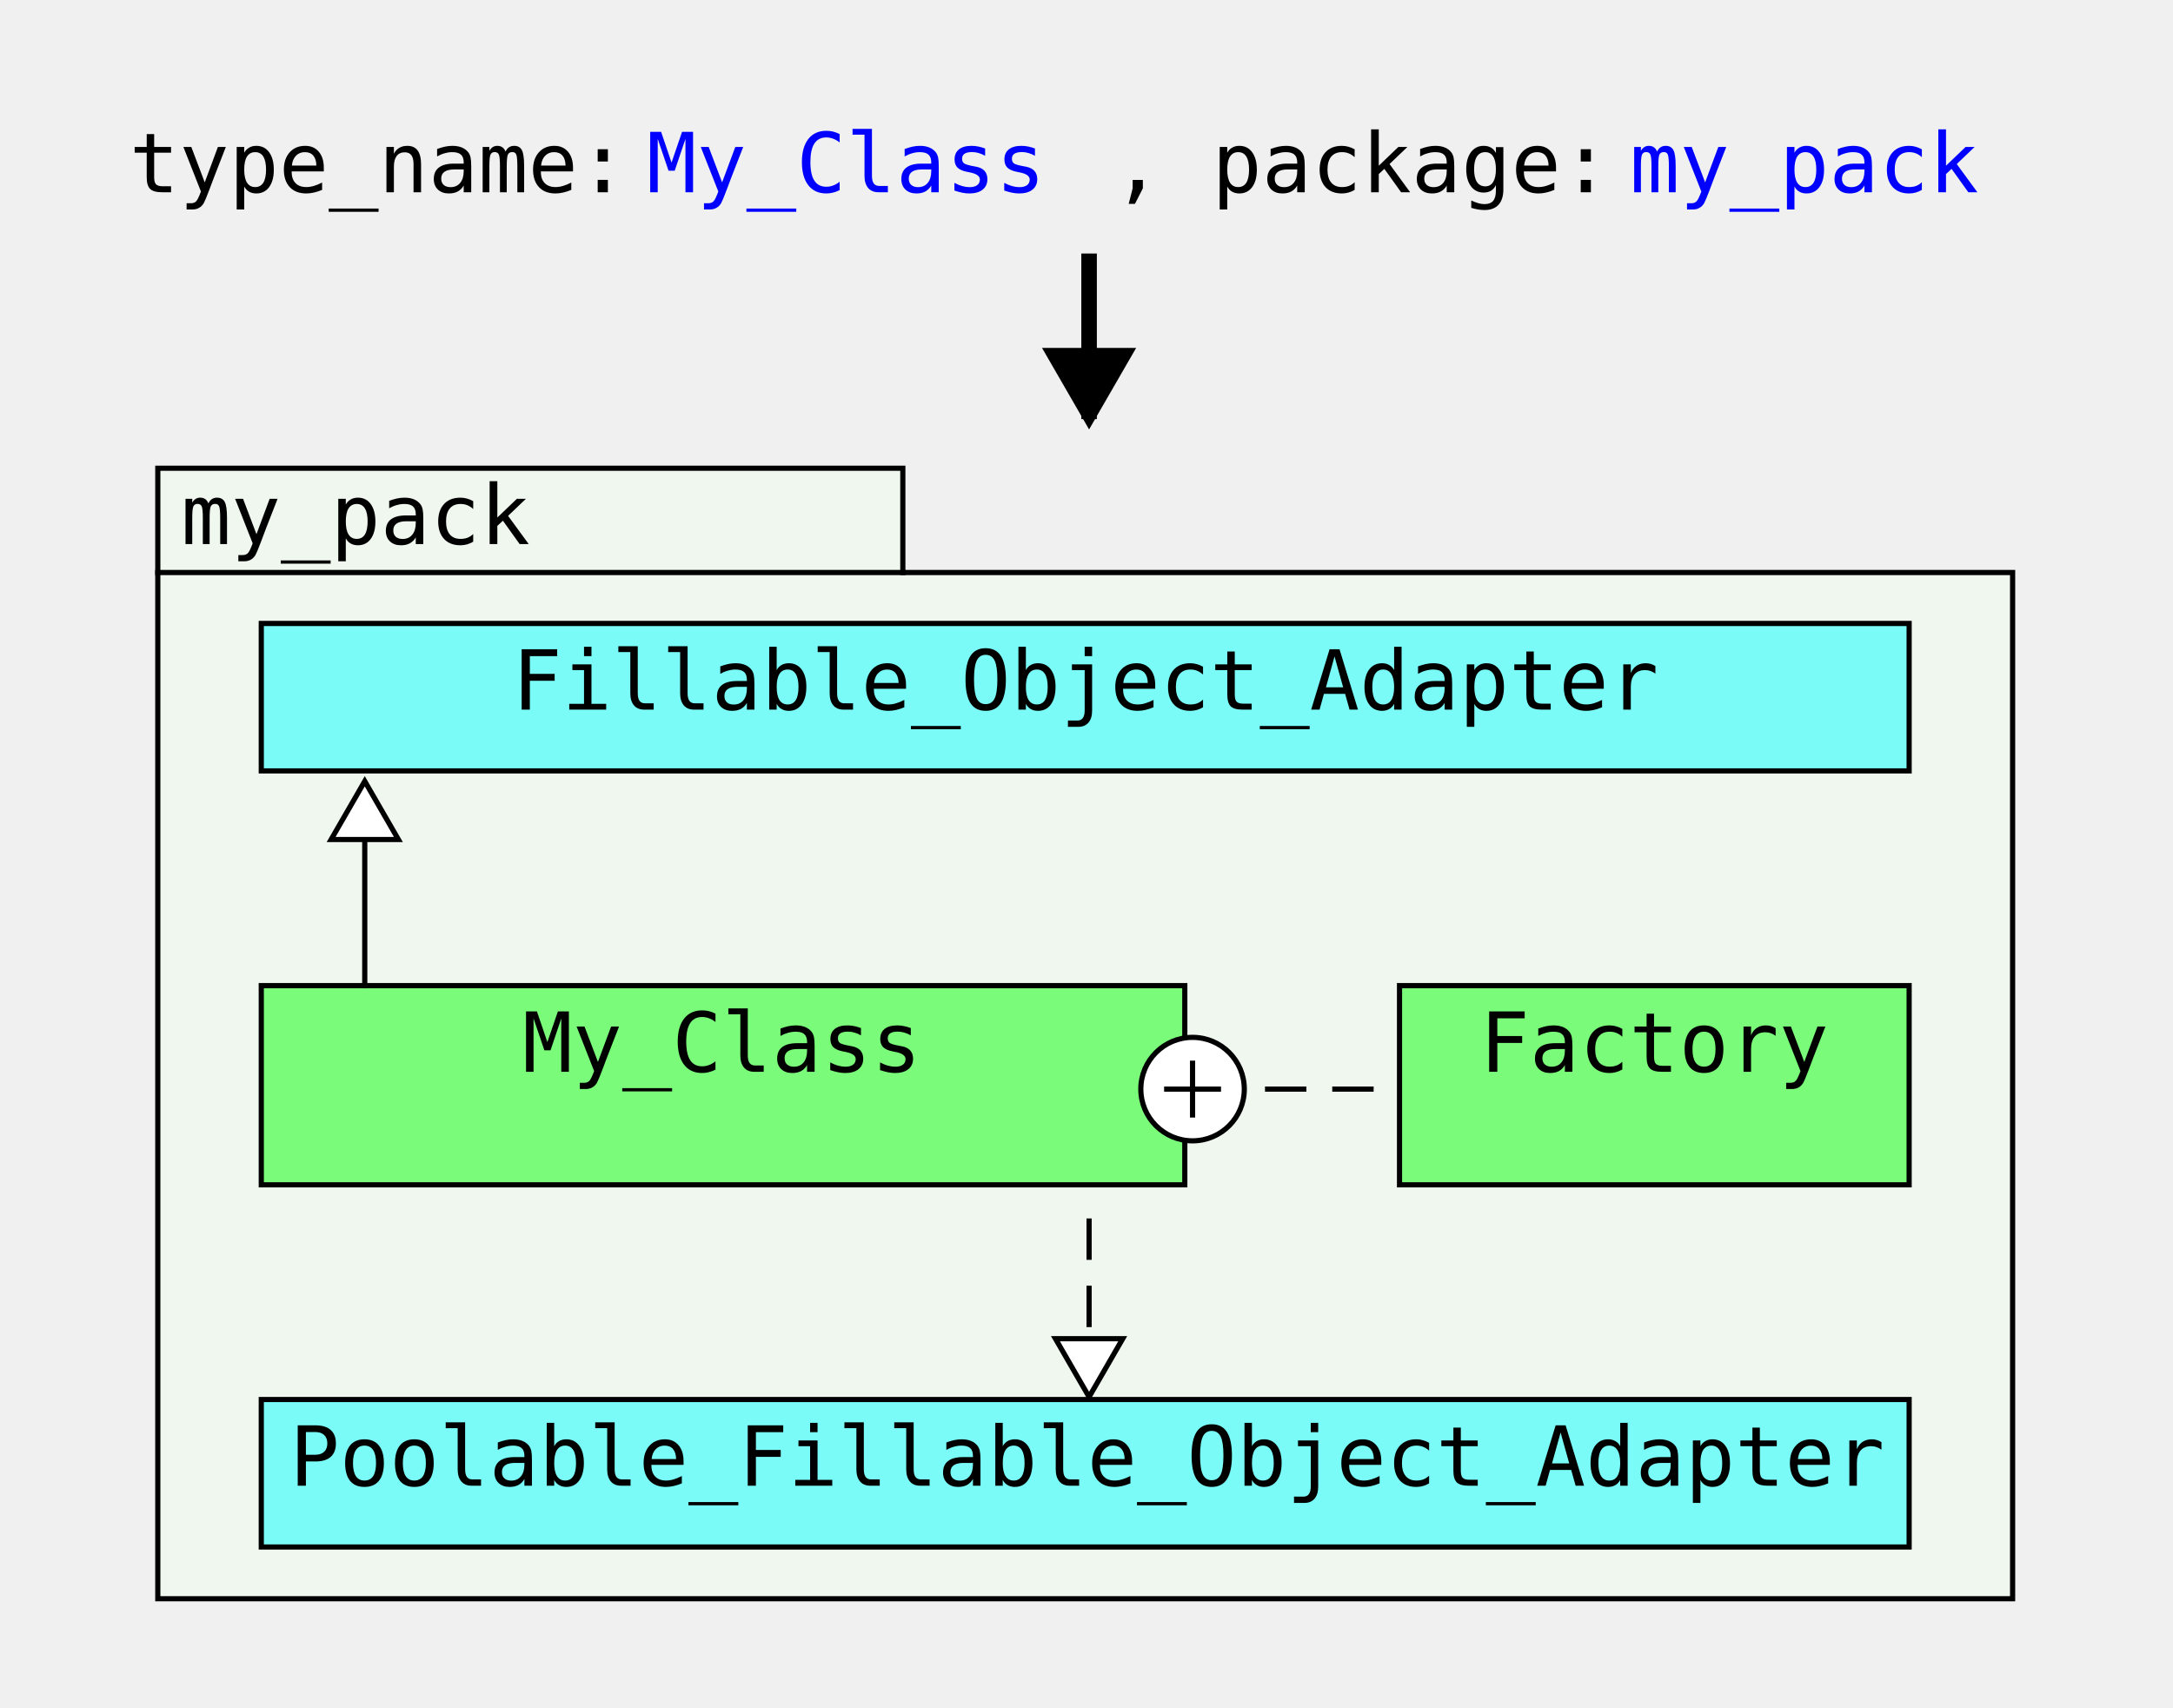
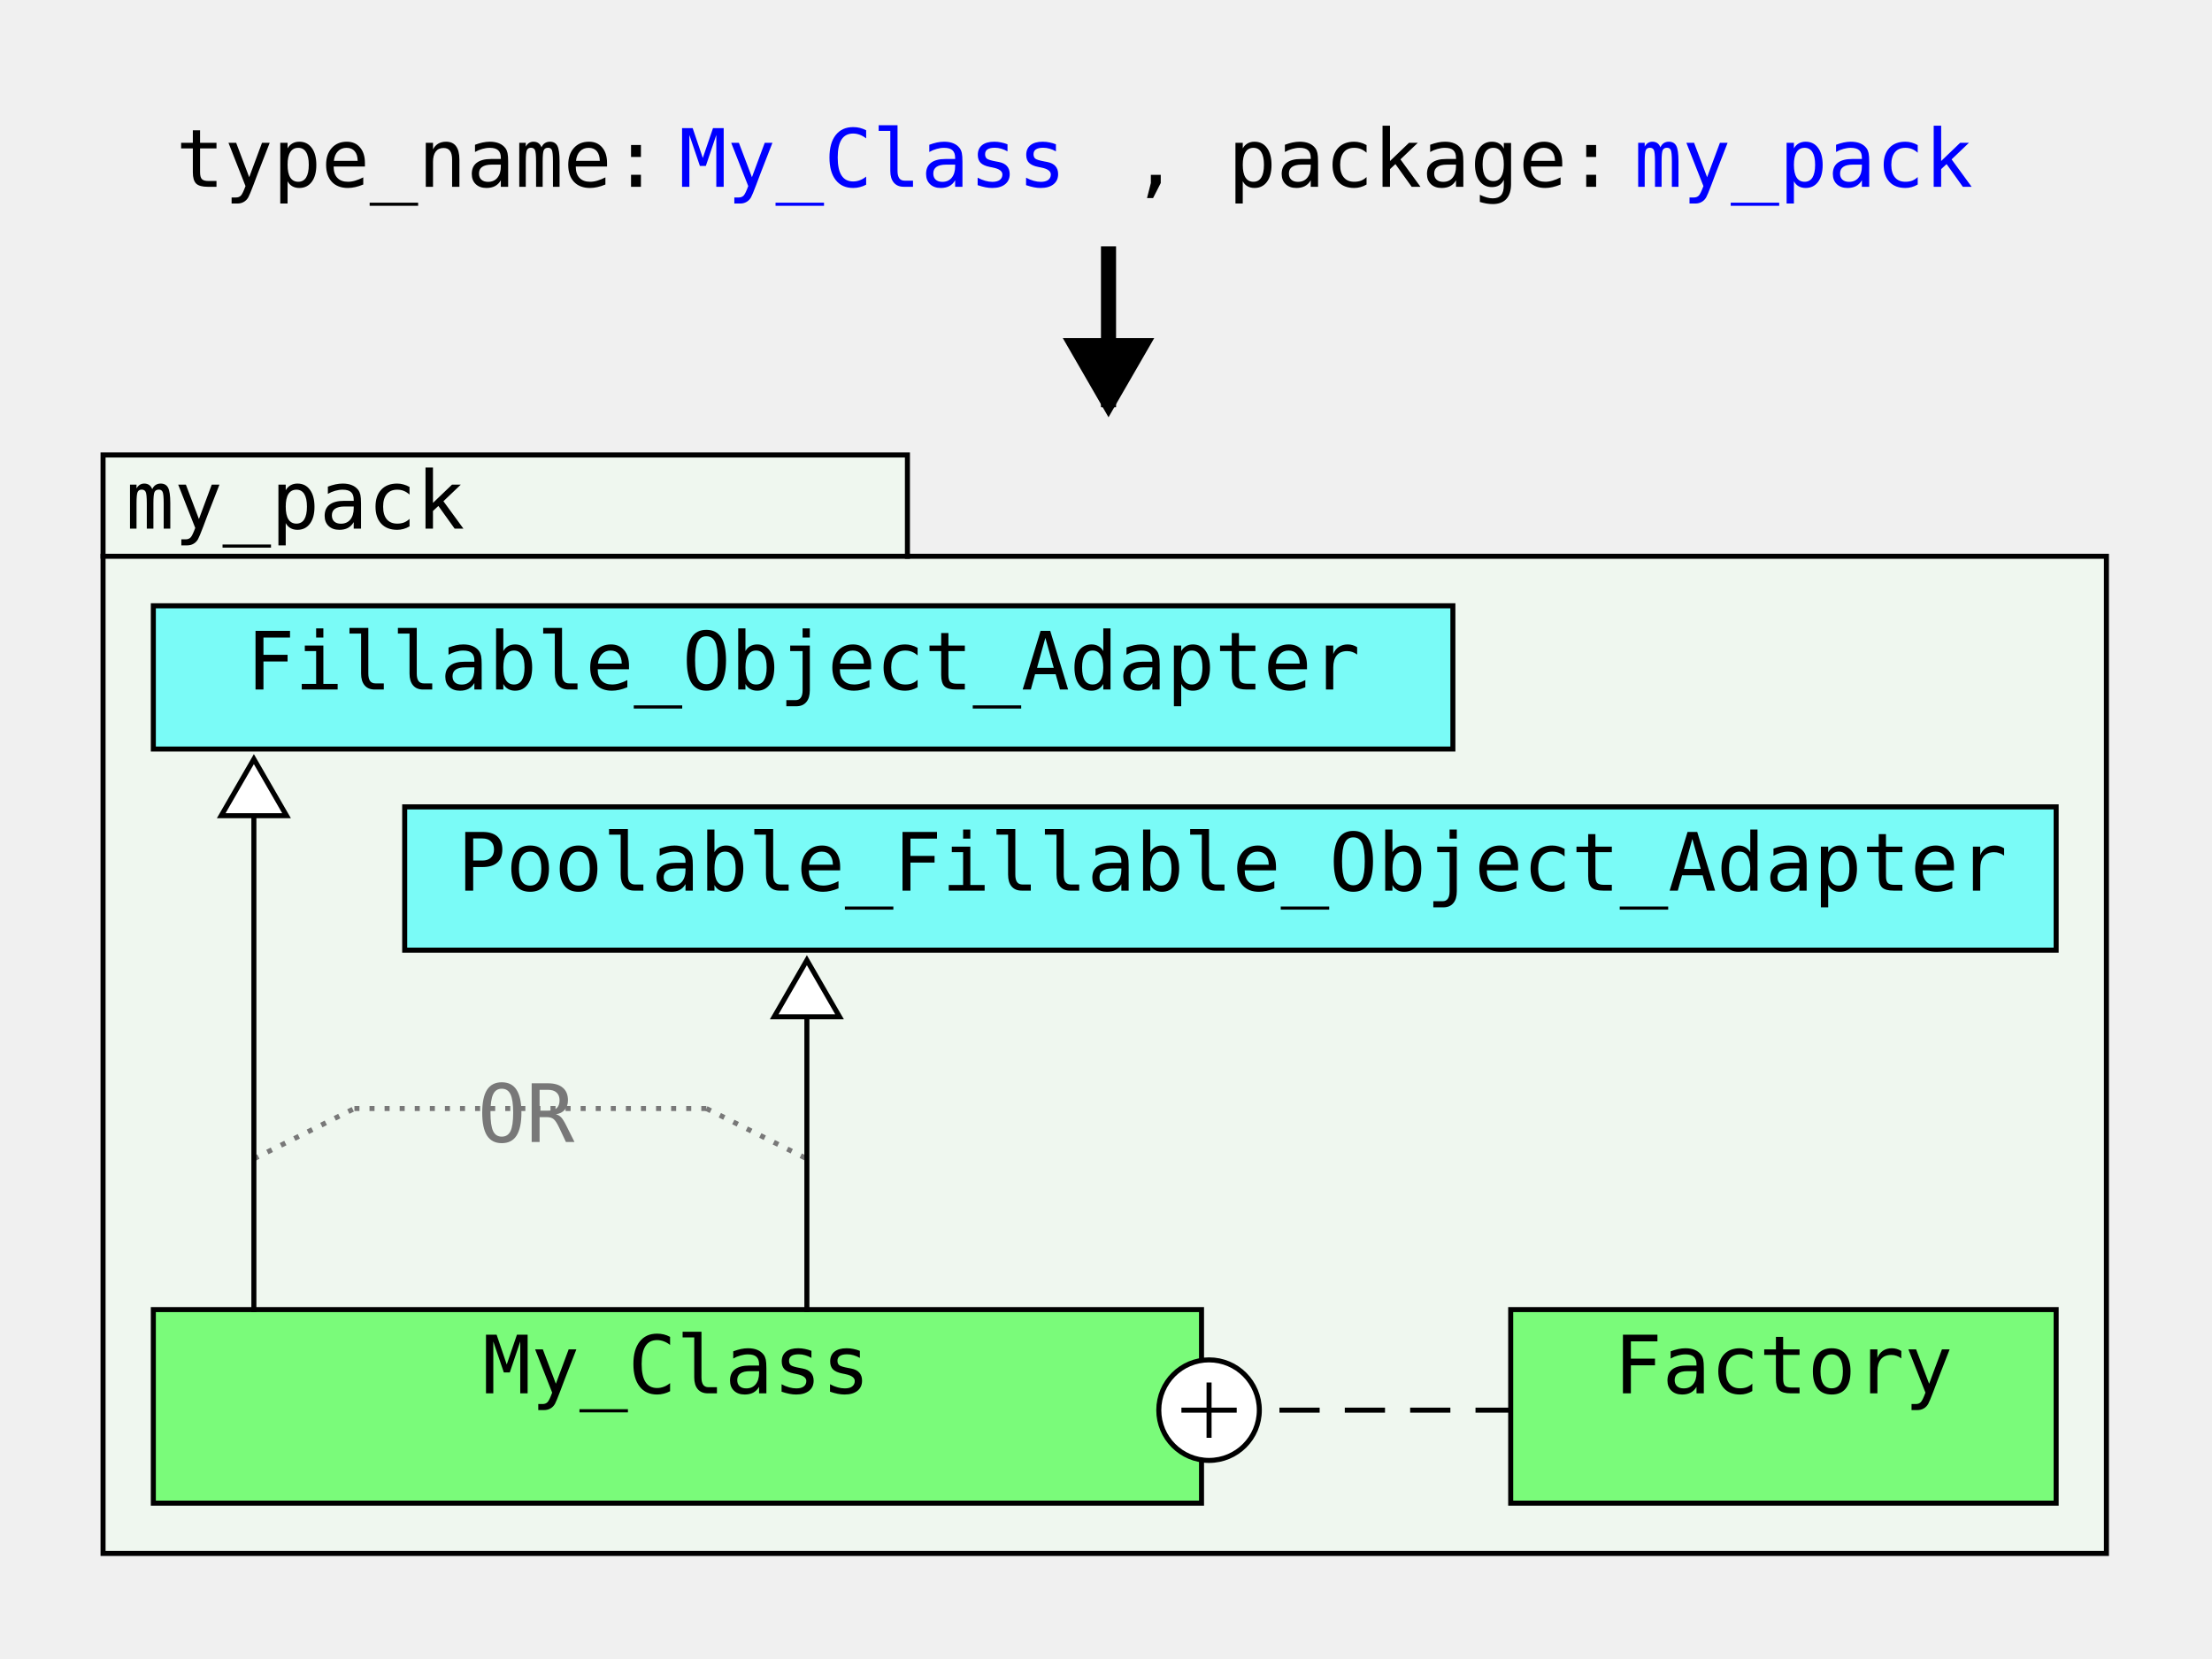
- <svg xmlns="http://www.w3.org/2000/svg" fill-opacity="1" color-rendering="auto" color-interpolation="auto" text-rendering="auto" stroke="black" stroke-linecap="square" width="420" stroke-miterlimit="10" shape-rendering="auto" stroke-opacity="1" fill="black" stroke-dasharray="none" font-weight="normal" stroke-width="1" viewBox="530 280 420 330" height="330" font-family="'Dialog'" font-style="normal" stroke-linejoin="miter" font-size="12px" stroke-dashoffset="0" image-rendering="auto">
+ <svg xmlns="http://www.w3.org/2000/svg" fill-opacity="1" color-rendering="auto" color-interpolation="auto" text-rendering="auto" stroke="black" stroke-linecap="square" width="440" stroke-miterlimit="10" shape-rendering="auto" stroke-opacity="1" fill="black" stroke-dasharray="none" font-weight="normal" stroke-width="1" viewBox="120 70 440 330" height="330" font-family="'Dialog'" font-style="normal" stroke-linejoin="miter" font-size="12px" stroke-dashoffset="0" image-rendering="auto">
  <defs id="genericDefs" />
  <g>
    <defs id="defs1">
      <clipPath clipPathUnits="userSpaceOnUse" id="clipPath1">
        <path d="M0 0 L2147483647 0 L2147483647 2147483647 L0 2147483647 L0 0 Z" />
      </clipPath>
      <clipPath clipPathUnits="userSpaceOnUse" id="clipPath2">
-         <path d="M0 0 L0 220 L360 220 L360 0 Z" />
+         <path d="M0 0 L0 220 L400 220 L400 0 Z" />
      </clipPath>
      <clipPath clipPathUnits="userSpaceOnUse" id="clipPath3">
-         <path d="M0 0 L0 30 L320 30 L320 0 Z" />
+         <path d="M0 0 L0 30 L40 30 L40 0 Z" />
      </clipPath>
      <clipPath clipPathUnits="userSpaceOnUse" id="clipPath4">
-         <path d="M0 0 L0 40 L100 40 L100 0 Z" />
+         <path d="M0 0 L0 30 L260 30 L260 0 Z" />
      </clipPath>
      <clipPath clipPathUnits="userSpaceOnUse" id="clipPath5">
-         <path d="M0 0 L0 40 L180 40 L180 0 Z" />
+         <path d="M0 0 L0 30 L330 30 L330 0 Z" />
      </clipPath>
      <clipPath clipPathUnits="userSpaceOnUse" id="clipPath6">
+         <path d="M0 0 L0 40 L110 40 L110 0 Z" />
+       </clipPath>
+       <clipPath clipPathUnits="userSpaceOnUse" id="clipPath7">
+         <path d="M0 0 L0 40 L210 40 L210 0 Z" />
+       </clipPath>
+       <clipPath clipPathUnits="userSpaceOnUse" id="clipPath8">
        <path d="M0 0 L0 30 L90 30 L90 0 Z" />
      </clipPath>
-       <clipPath clipPathUnits="userSpaceOnUse" id="clipPath7">
+       <clipPath clipPathUnits="userSpaceOnUse" id="clipPath9">
        <path d="M0 0 L0 30 L130 30 L130 0 Z" />
      </clipPath>
-       <clipPath clipPathUnits="userSpaceOnUse" id="clipPath8">
+       <clipPath clipPathUnits="userSpaceOnUse" id="clipPath10">
        <path d="M0 0 L0 30 L100 30 L100 0 Z" />
      </clipPath>
-       <clipPath clipPathUnits="userSpaceOnUse" id="clipPath9">
+       <clipPath clipPathUnits="userSpaceOnUse" id="clipPath11">
        <path d="M0 0 L0 30 L110 30 L110 0 Z" />
      </clipPath>
-       <clipPath clipPathUnits="userSpaceOnUse" id="clipPath10">
-         <path d="M0 0 L0 70 L30 70 L30 0 Z" />
+       <clipPath clipPathUnits="userSpaceOnUse" id="clipPath12">
+         <path d="M0 0 L0 40 L140 40 L140 0 Z" />
      </clipPath>
-       <clipPath clipPathUnits="userSpaceOnUse" id="clipPath11">
-         <path d="M0 0 L0 30 L70 30 L70 0 Z" />
+       <clipPath clipPathUnits="userSpaceOnUse" id="clipPath13">
+         <path d="M0 0 L0 100 L30 100 L30 0 Z" />
      </clipPath>
-       <clipPath clipPathUnits="userSpaceOnUse" id="clipPath12">
+       <clipPath clipPathUnits="userSpaceOnUse" id="clipPath14">
+         <path d="M0 0 L0 140 L30 140 L30 0 Z" />
+       </clipPath>
+       <clipPath clipPathUnits="userSpaceOnUse" id="clipPath15">
        <path d="M0 0 L0 60 L30 60 L30 0 Z" />
      </clipPath>
    </defs>
-     <g fill="rgb(238,255,238)" fill-opacity="0.49" transform="translate(560,370)" stroke-opacity="0.49" stroke="rgb(238,255,238)">
-       <path d="M0.5 0.5 L144.5 0.5 L144.5 20.656 L359 20.656 L359 219 L0.5 219 Z" stroke="none" clip-path="url(#clipPath2)" />
+     <g fill="rgb(238,255,238)" fill-opacity="0.49" transform="translate(140,160)" stroke-opacity="0.49" stroke="rgb(238,255,238)">
+       <path d="M0.5 0.5 L160.5 0.5 L160.5 20.656 L399 20.656 L399 219 L0.5 219 Z" stroke="none" clip-path="url(#clipPath2)" />
    </g>
-     <g transform="translate(560,370)">
-       <path fill="none" d="M0.5 0.5 L144.5 0.5 L144.5 20.656 L359 20.656 L359 219 L0.5 219 Z" clip-path="url(#clipPath2)" />
-       <path fill="none" d="M0.5 20.656 L144.5 20.656" clip-path="url(#clipPath2)" />
+     <g transform="translate(140,160)">
+       <path fill="none" d="M0.5 0.5 L160.5 0.5 L160.5 20.656 L399 20.656 L399 219 L0.5 219 Z" clip-path="url(#clipPath2)" />
+       <path fill="none" d="M0.5 20.656 L160.5 20.656" clip-path="url(#clipPath2)" />
      <text x="5" font-size="16px" y="15.156" clip-path="url(#clipPath2)" font-family="monospace" stroke="none" xml:space="preserve">my_pack</text>
    </g>
-     <g fill="rgb(0,255,255)" fill-opacity="0.49" transform="translate(580,400)" stroke-opacity="0.49" stroke="rgb(0,255,255)">
-       <rect x="0.5" width="318.5" height="28.5" y="0.5" clip-path="url(#clipPath3)" stroke="none" />
+     <g fill="rgb(120,120,120)" font-size="16px" font-family="monospace" transform="translate(210,280)" stroke="rgb(120,120,120)">
+       <text x="5" xml:space="preserve" y="17.156" clip-path="url(#clipPath3)" stroke="none">OR</text>
    </g>
-     <g transform="translate(580,400)">
-       <rect fill="none" x="0.5" width="318.5" height="28.5" y="0.5" clip-path="url(#clipPath3)" />
-       <text x="49" font-size="16px" y="17.156" clip-path="url(#clipPath3)" font-family="monospace" stroke="none" xml:space="preserve">Fillable_Object_Adapter</text>
+     <g fill="rgb(0,255,255)" fill-opacity="0.49" transform="translate(150,190)" stroke-opacity="0.49" stroke="rgb(0,255,255)">
+       <rect x="0.5" width="258.5" height="28.5" y="0.5" clip-path="url(#clipPath4)" stroke="none" />
    </g>
-     <g fill="rgb(0,255,255)" fill-opacity="0.49" transform="translate(580,550)" stroke-opacity="0.49" stroke="rgb(0,255,255)">
-       <rect x="0.5" width="318.5" height="28.5" y="0.5" clip-path="url(#clipPath3)" stroke="none" />
+     <g transform="translate(150,190)">
+       <rect fill="none" x="0.5" width="258.5" height="28.5" y="0.5" clip-path="url(#clipPath4)" />
+       <text x="19" font-size="16px" y="17.156" clip-path="url(#clipPath4)" font-family="monospace" stroke="none" xml:space="preserve">Fillable_Object_Adapter</text>
    </g>
-     <g transform="translate(580,550)">
-       <rect fill="none" x="0.5" width="318.5" height="28.5" y="0.5" clip-path="url(#clipPath3)" />
-       <text x="6" font-size="16px" y="17.156" clip-path="url(#clipPath3)" font-family="monospace" stroke="none" xml:space="preserve">Poolable_Fillable_Object_Adapter</text>
+     <g fill="rgb(0,255,255)" fill-opacity="0.49" transform="translate(200,230)" stroke-opacity="0.49" stroke="rgb(0,255,255)">
+       <rect x="0.5" width="328.5" height="28.5" y="0.5" clip-path="url(#clipPath5)" stroke="none" />
    </g>
-     <g fill="rgb(0,255,0)" fill-opacity="0.49" transform="translate(800,470)" stroke-opacity="0.49" stroke="rgb(0,255,0)">
-       <rect x="0.5" width="98.5" height="38.5" y="0.5" clip-path="url(#clipPath4)" stroke="none" />
+     <g transform="translate(200,230)">
+       <rect fill="none" x="0.5" width="328.5" height="28.5" y="0.5" clip-path="url(#clipPath5)" />
+       <text x="11" font-size="16px" y="17.156" clip-path="url(#clipPath5)" font-family="monospace" stroke="none" xml:space="preserve">Poolable_Fillable_Object_Adapter</text>
    </g>
-     <g transform="translate(800,470)">
-       <rect fill="none" x="0.5" width="98.5" height="38.5" y="0.5" clip-path="url(#clipPath4)" />
-       <text x="16" font-size="16px" y="17.156" clip-path="url(#clipPath4)" font-family="monospace" stroke="none" xml:space="preserve">Factory</text>
+     <g fill="rgb(0,255,0)" fill-opacity="0.49" transform="translate(420,330)" stroke-opacity="0.49" stroke="rgb(0,255,0)">
+       <rect x="0.5" width="108.5" height="38.5" y="0.5" clip-path="url(#clipPath6)" stroke="none" />
    </g>
-     <g fill="rgb(0,255,0)" fill-opacity="0.49" transform="translate(580,470)" stroke-opacity="0.49" stroke="rgb(0,255,0)">
-       <rect x="0.5" width="178.5" height="38.5" y="0.5" clip-path="url(#clipPath5)" stroke="none" />
+     <g transform="translate(420,330)">
+       <rect fill="none" x="0.5" width="108.5" height="38.5" y="0.5" clip-path="url(#clipPath6)" />
+       <text x="21" font-size="16px" y="17.156" clip-path="url(#clipPath6)" font-family="monospace" stroke="none" xml:space="preserve">Factory</text>
    </g>
-     <g transform="translate(580,470)">
-       <rect fill="none" x="0.5" width="178.5" height="38.5" y="0.5" clip-path="url(#clipPath5)" />
-       <text x="51" font-size="16px" y="17.156" clip-path="url(#clipPath5)" font-family="monospace" stroke="none" xml:space="preserve">My_Class</text>
+     <g fill="rgb(0,255,0)" fill-opacity="0.49" transform="translate(150,330)" stroke-opacity="0.49" stroke="rgb(0,255,0)">
+       <rect x="0.5" width="208.5" height="38.5" y="0.5" clip-path="url(#clipPath7)" stroke="none" />
    </g>
-     <g fill="blue" font-size="16px" font-family="monospace" transform="translate(840,300)" stroke="blue">
-       <text x="5" xml:space="preserve" y="17.156" clip-path="url(#clipPath6)" stroke="none">my_pack</text>
+     <g transform="translate(150,330)">
+       <rect fill="none" x="0.5" width="208.5" height="38.5" y="0.5" clip-path="url(#clipPath7)" />
+       <text x="66" font-size="16px" y="17.156" clip-path="url(#clipPath7)" font-family="monospace" stroke="none" xml:space="preserve">My_Class</text>
    </g>
-     <g font-family="monospace" font-size="16px" transform="translate(740,300)">
-       <text x="5" xml:space="preserve" y="17.156" clip-path="url(#clipPath7)" stroke="none">, package:</text>
+     <g fill="blue" font-size="16px" font-family="monospace" transform="translate(440,90)" stroke="blue">
+       <text x="5" xml:space="preserve" y="17.156" clip-path="url(#clipPath8)" stroke="none">my_pack</text>
    </g>
-     <g fill="blue" font-size="16px" font-family="monospace" transform="translate(650,300)" stroke="blue">
-       <text x="5" xml:space="preserve" y="17.156" clip-path="url(#clipPath8)" stroke="none">My_Class</text>
+     <g font-family="monospace" font-size="16px" transform="translate(340,90)">
+       <text x="5" xml:space="preserve" y="17.156" clip-path="url(#clipPath9)" stroke="none">, package:</text>
    </g>
-     <g font-family="monospace" font-size="16px" transform="translate(550,300)">
-       <text x="5" xml:space="preserve" y="17.156" clip-path="url(#clipPath9)" stroke="none">type_name:</text>
+     <g fill="blue" font-size="16px" font-family="monospace" transform="translate(250,90)" stroke="blue">
+       <text x="5" xml:space="preserve" y="17.156" clip-path="url(#clipPath10)" stroke="none">My_Class</text>
    </g>
-     <g stroke-dasharray="8,5" stroke-miterlimit="5" transform="translate(730,500)" stroke-linecap="butt">
-       <path fill="none" d="M10.5 49.5 L10.5 10.5" clip-path="url(#clipPath10)" />
-       <path fill="white" d="M17 38.742 L10.5 50 L4 38.742 Z" clip-path="url(#clipPath10)" stroke="none" />
-       <path fill="none" stroke-miterlimit="10" stroke-dasharray="none" d="M17 38.742 L10.5 50 L4 38.742 Z" clip-path="url(#clipPath10)" stroke-linecap="square" />
+     <g font-family="monospace" font-size="16px" transform="translate(150,90)">
+       <text x="5" xml:space="preserve" y="17.156" clip-path="url(#clipPath11)" stroke="none">type_name:</text>
    </g>
-     <g transform="translate(590,420)">
-       <path fill="none" d="M10.5 11.5 L10.5 50.5" clip-path="url(#clipPath10)" />
-       <path fill="white" d="M4 22.258 L10.5 11 L17 22.258 Z" clip-path="url(#clipPath10)" stroke="none" />
-       <path fill="none" d="M4 22.258 L10.5 11 L17 22.258 Z" clip-path="url(#clipPath10)" />
+     <g fill="rgb(120,120,120)" stroke-miterlimit="5" stroke-dasharray="1,2" transform="translate(160,280)" stroke-linecap="butt" stroke="rgb(120,120,120)">
+       <path fill="none" d="M10.5 20.5 L30.5 10.5" clip-path="url(#clipPath12)" />
+       <path fill="none" d="M30.5 10.5 L100.5 10.5" clip-path="url(#clipPath12)" />
+       <path fill="none" d="M100.5 10.5 L120.5 20.5" clip-path="url(#clipPath12)" />
    </g>
-     <g stroke-dasharray="8,5" stroke-miterlimit="5" transform="translate(750,480)" stroke-linecap="butt">
-       <path fill="none" d="M11.5 10.5 L50.5 10.5" clip-path="url(#clipPath11)" />
-       <circle fill="white" r="10" clip-path="url(#clipPath11)" cx="10.5" cy="10.5" stroke="none" />
-       <circle stroke-linecap="square" clip-path="url(#clipPath11)" fill="none" r="10" stroke-dasharray="none" cx="10.5" cy="10.5" stroke-miterlimit="10" />
-       <path fill="none" stroke-miterlimit="10" stroke-dasharray="none" d="M5.5 10.5 L15.5 10.5" clip-path="url(#clipPath11)" stroke-linecap="square" />
-       <path fill="none" stroke-miterlimit="10" stroke-dasharray="none" d="M10.5 5.5 L10.5 15.5" clip-path="url(#clipPath11)" stroke-linecap="square" />
+     <g transform="translate(270,250)">
+       <path fill="none" d="M10.5 11.5 L10.5 80.5" clip-path="url(#clipPath13)" />
+       <path fill="white" d="M4 22.258 L10.5 11 L17 22.258 Z" clip-path="url(#clipPath13)" stroke="none" />
+       <path fill="none" d="M4 22.258 L10.5 11 L17 22.258 Z" clip-path="url(#clipPath13)" />
    </g>
-     <g stroke-width="3" transform="translate(730,320)">
-       <path fill="none" d="M10.5 39.5 L10.5 10.5" clip-path="url(#clipPath12)" />
-       <path d="M17 28.742 L10.5 40 L4 28.742 Z" clip-path="url(#clipPath12)" stroke="none" />
-       <path fill="none" d="M17 28.742 L10.5 40 L4 28.742 Z" clip-path="url(#clipPath12)" />
+     <g transform="translate(160,210)">
+       <path fill="none" d="M10.5 11.5 L10.5 120.5" clip-path="url(#clipPath14)" />
+       <path fill="white" d="M4 22.258 L10.5 11 L17 22.258 Z" clip-path="url(#clipPath14)" stroke="none" />
+       <path fill="none" d="M4 22.258 L10.5 11 L17 22.258 Z" clip-path="url(#clipPath14)" />
+     </g>
+     <g stroke-dasharray="8,5" stroke-miterlimit="5" transform="translate(350,340)" stroke-linecap="butt">
+       <path fill="none" d="M11.5 10.5 L70.5 10.5" clip-path="url(#clipPath8)" />
+       <circle fill="white" r="10" clip-path="url(#clipPath8)" cx="10.5" cy="10.5" stroke="none" />
+       <circle stroke-linecap="square" clip-path="url(#clipPath8)" fill="none" r="10" stroke-dasharray="none" cx="10.5" cy="10.5" stroke-miterlimit="10" />
+       <path fill="none" stroke-miterlimit="10" stroke-dasharray="none" d="M5.5 10.5 L15.5 10.5" clip-path="url(#clipPath8)" stroke-linecap="square" />
+       <path fill="none" stroke-miterlimit="10" stroke-dasharray="none" d="M10.5 5.5 L10.5 15.5" clip-path="url(#clipPath8)" stroke-linecap="square" />
+     </g>
+     <g stroke-width="3" transform="translate(330,110)">
+       <path fill="none" d="M10.5 39.5 L10.5 10.5" clip-path="url(#clipPath15)" />
+       <path d="M17 28.742 L10.5 40 L4 28.742 Z" clip-path="url(#clipPath15)" stroke="none" />
+       <path fill="none" d="M17 28.742 L10.5 40 L4 28.742 Z" clip-path="url(#clipPath15)" />
    </g>
  </g>
</svg>
